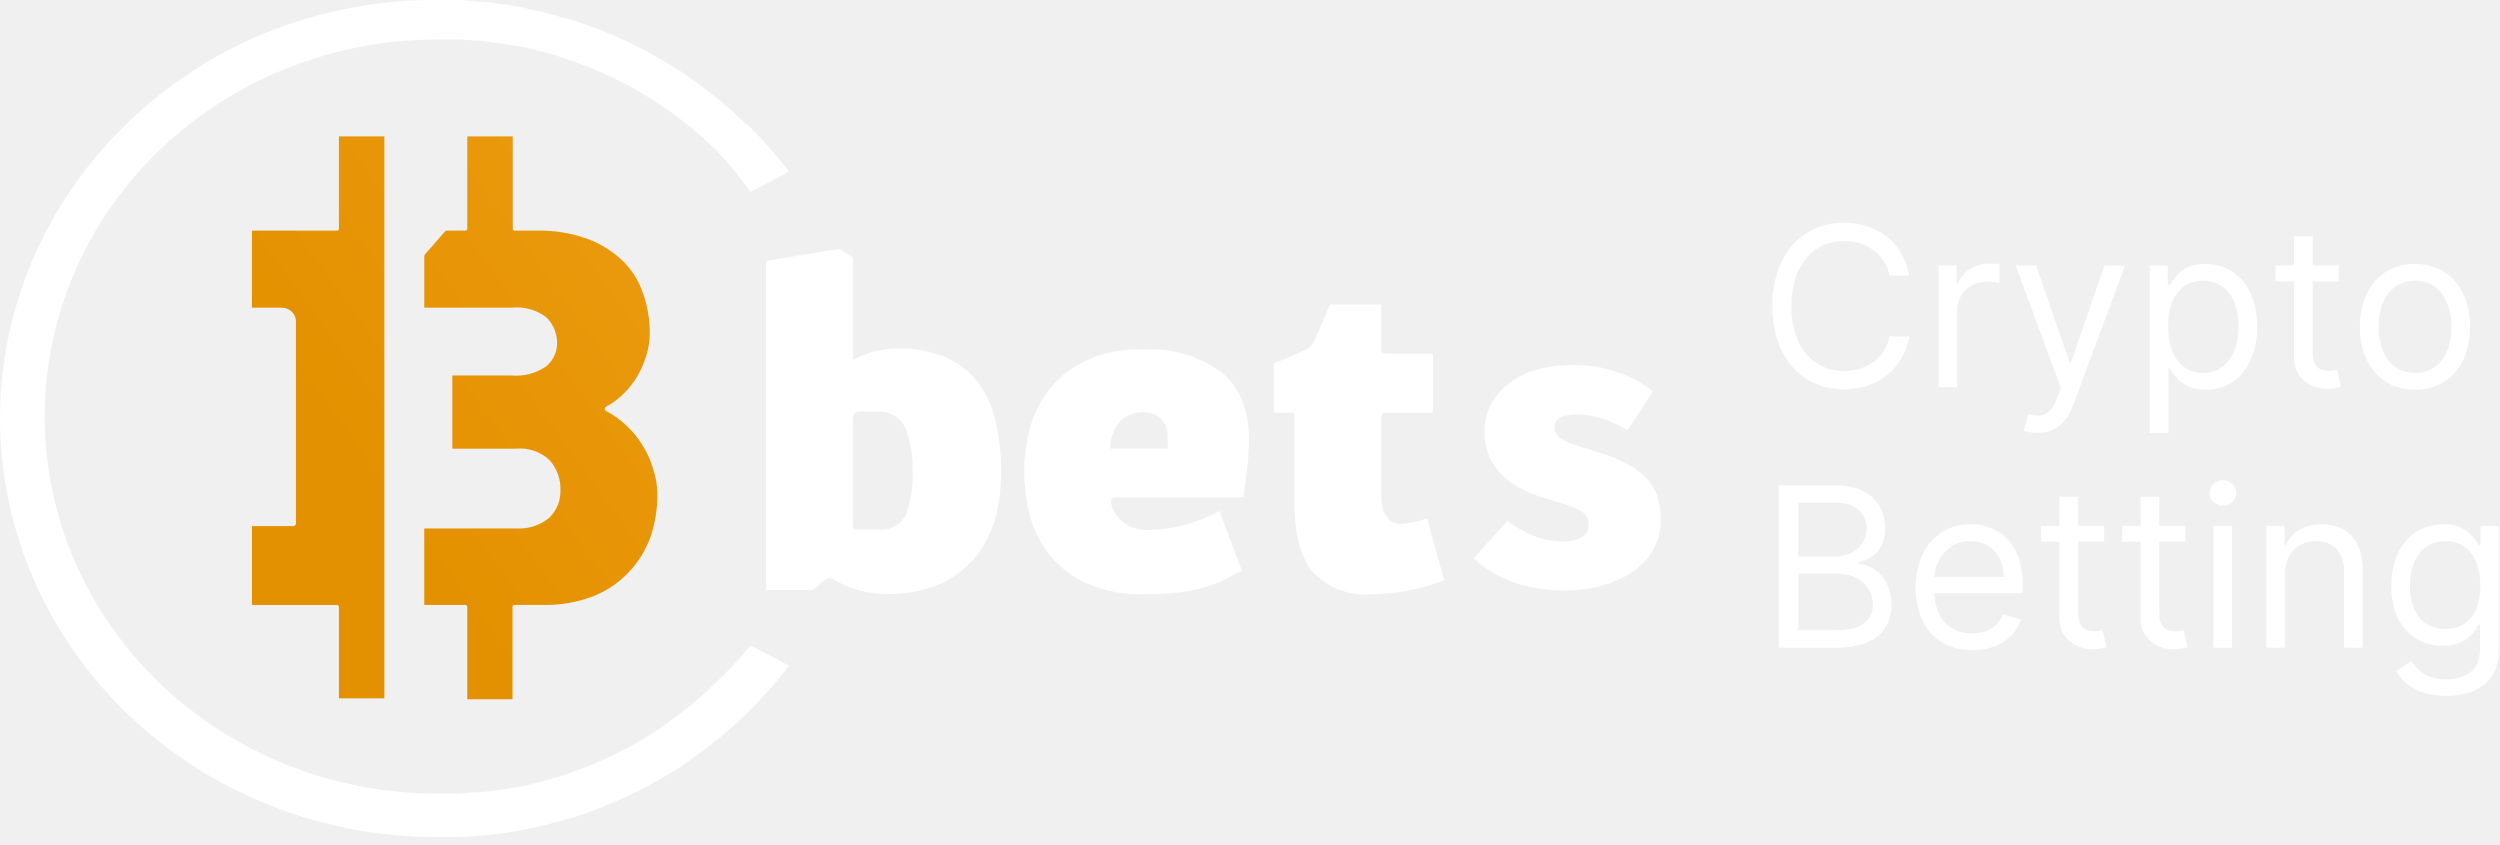
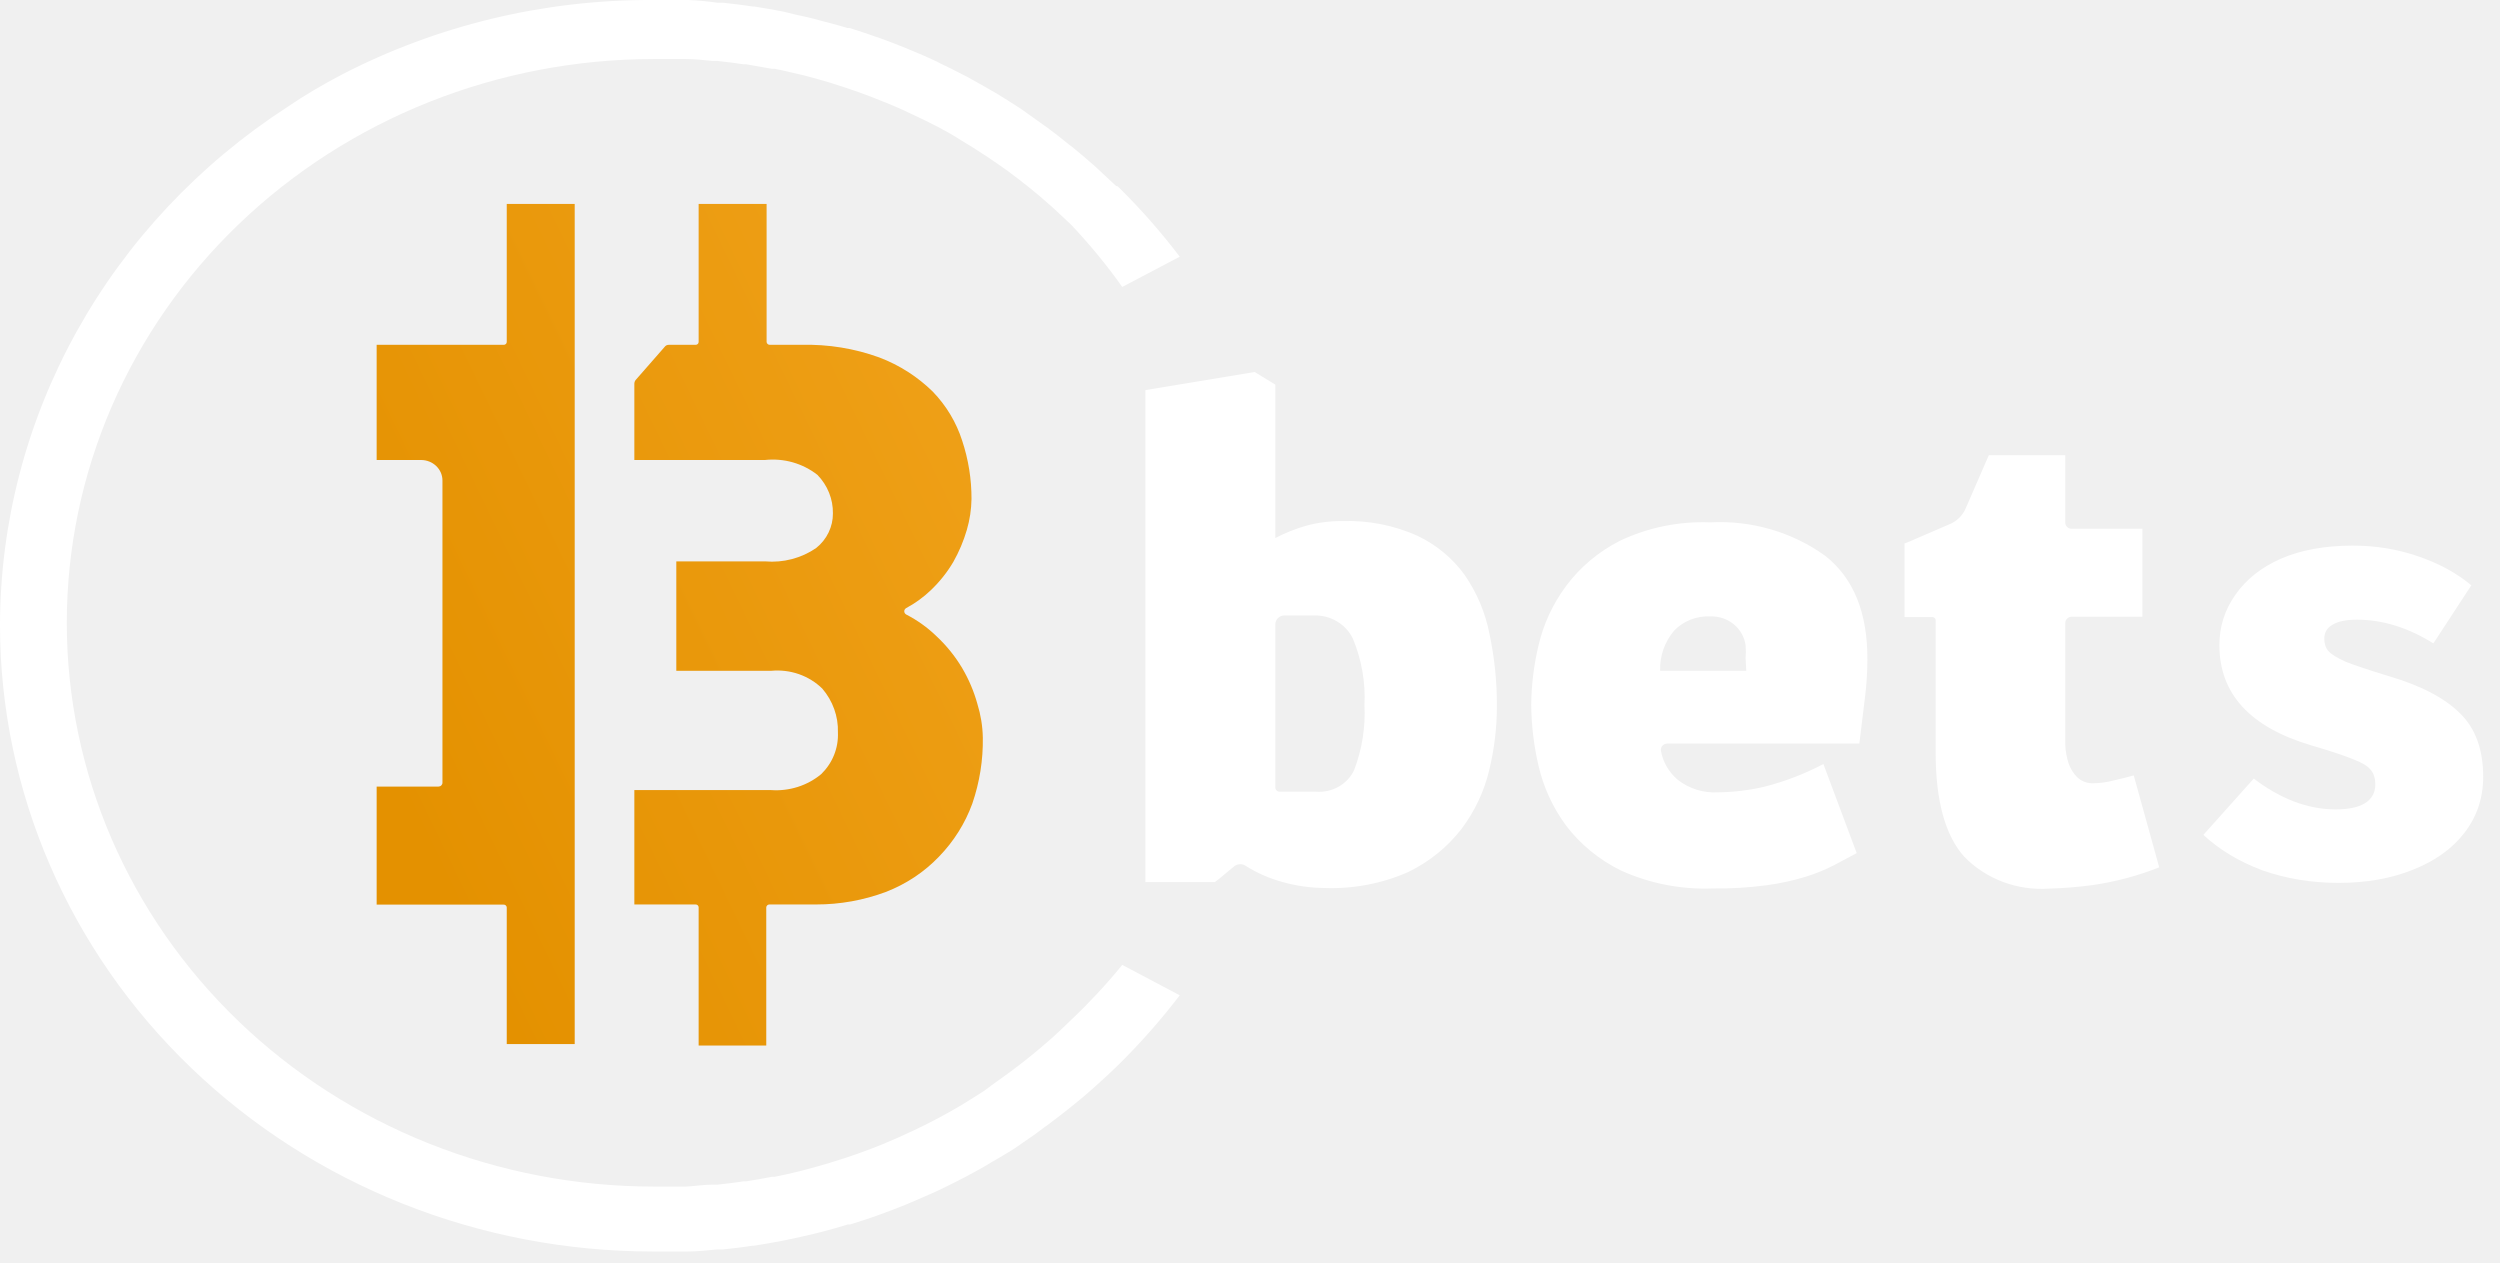
- <svg xmlns="http://www.w3.org/2000/svg" width="154" height="52" viewBox="0 0 154 52" fill="none">
-   <path d="M117.612 16.978C117.241 14.927 115.6 13.716 113.588 13.716C111.03 13.716 109.174 15.689 109.174 18.853C109.174 22.017 111.03 23.99 113.588 23.99C115.6 23.99 117.241 22.779 117.612 20.728H116.401C116.108 22.115 114.916 22.857 113.588 22.857C111.772 22.857 110.346 21.451 110.346 18.853C110.346 16.256 111.772 14.849 113.588 14.849C114.916 14.849 116.108 15.591 116.401 16.978H117.612ZM119.412 23.853H120.565V19.107C120.565 18.091 121.365 17.349 122.459 17.349C122.767 17.349 123.084 17.408 123.162 17.427V16.256C123.03 16.246 122.728 16.236 122.557 16.236C121.658 16.236 120.877 16.744 120.604 17.486H120.526V16.353H119.412V23.853ZM125.499 26.666C126.539 26.666 127.271 26.114 127.706 24.947L130.899 16.373L129.639 16.353L127.569 22.33H127.491L125.421 16.353H124.171L126.944 23.892L126.729 24.478C126.309 25.621 125.792 25.728 124.952 25.513L124.659 26.529C124.776 26.588 125.108 26.666 125.499 26.666ZM132.423 26.666H133.576V22.701H133.673C133.928 23.111 134.416 24.009 135.861 24.009C137.737 24.009 139.045 22.506 139.045 20.123C139.045 17.759 137.737 16.256 135.841 16.256C134.377 16.256 133.928 17.154 133.673 17.545H133.537V16.353H132.423V26.666ZM133.557 20.103C133.557 18.424 134.299 17.291 135.705 17.291C137.169 17.291 137.892 18.521 137.892 20.103C137.892 21.705 137.15 22.974 135.705 22.974C134.319 22.974 133.557 21.802 133.557 20.103ZM144.064 16.353H142.463V14.556H141.31V16.353H140.177V17.33H141.31V22.017C141.31 23.326 142.366 23.951 143.342 23.951C143.772 23.951 144.044 23.873 144.201 23.814L143.966 22.779C143.869 22.799 143.713 22.838 143.459 22.838C142.951 22.838 142.463 22.681 142.463 21.705V17.33H144.064V16.353ZM148.764 24.009C150.796 24.009 152.163 22.466 152.163 20.142C152.163 17.799 150.796 16.256 148.764 16.256C146.732 16.256 145.365 17.799 145.365 20.142C145.365 22.466 146.732 24.009 148.764 24.009ZM148.764 22.974C147.221 22.974 146.518 21.646 146.518 20.142C146.518 18.638 147.221 17.291 148.764 17.291C150.307 17.291 151.01 18.638 151.01 20.142C151.01 21.646 150.307 22.974 148.764 22.974ZM109.565 39.895H113.178C115.541 39.895 116.518 38.742 116.518 37.239C116.518 35.657 115.424 34.797 114.506 34.739V34.641C115.366 34.407 116.127 33.84 116.127 32.551C116.127 31.086 115.151 29.895 113.061 29.895H109.565V39.895ZM110.776 38.821V35.344H113.237C114.545 35.344 115.366 36.223 115.366 37.239C115.366 38.118 114.76 38.821 113.178 38.821H110.776ZM110.776 34.289V30.969H113.061C114.389 30.969 114.975 31.672 114.975 32.551C114.975 33.606 114.116 34.289 113.022 34.289H110.776ZM121.496 40.051C123.019 40.051 124.133 39.289 124.484 38.157L123.371 37.844C123.078 38.625 122.399 39.016 121.496 39.016C120.144 39.016 119.211 38.142 119.157 36.535H124.601V36.047C124.601 33.254 122.941 32.297 121.379 32.297C119.348 32.297 118 33.899 118 36.203C118 38.508 119.328 40.051 121.496 40.051ZM119.157 35.539C119.235 34.372 120.06 33.332 121.379 33.332C122.629 33.332 123.43 34.27 123.43 35.539H119.157ZM129.616 32.395H128.014V30.598H126.862V32.395H125.729V33.371H126.862V38.059C126.862 39.368 127.917 39.992 128.893 39.992C129.323 39.992 129.597 39.914 129.752 39.856L129.519 38.821C129.421 38.84 129.264 38.879 129.011 38.879C128.503 38.879 128.014 38.723 128.014 37.746V33.371H129.616V32.395ZM134.611 32.395H133.01V30.598H131.857V32.395H130.724V33.371H131.857V38.059C131.857 39.368 132.913 39.992 133.889 39.992C134.319 39.992 134.591 39.914 134.748 39.856L134.513 38.821C134.416 38.84 134.26 38.879 134.006 38.879C133.498 38.879 133.01 38.723 133.01 37.746V33.371H134.611V32.395ZM136.344 39.895H137.497V32.395H136.344V39.895ZM136.931 31.145C137.38 31.145 137.751 30.793 137.751 30.364C137.751 29.934 137.38 29.582 136.931 29.582C136.482 29.582 136.111 29.934 136.111 30.364C136.111 30.793 136.482 31.145 136.931 31.145ZM140.76 35.383C140.76 34.075 141.57 33.332 142.674 33.332C143.743 33.332 144.393 34.031 144.393 35.207V39.895H145.545V35.129C145.545 33.215 144.524 32.297 143.006 32.297C141.873 32.297 141.171 32.805 140.819 33.567H140.721V32.395H139.608V39.895H140.76V35.383ZM150.679 42.864C152.475 42.864 153.92 42.043 153.92 40.11V32.395H152.807V33.586H152.69C152.436 33.196 151.967 32.297 150.502 32.297C148.608 32.297 147.3 33.801 147.3 36.106C147.3 38.45 148.667 39.778 150.483 39.778C151.947 39.778 152.417 38.918 152.67 38.508H152.768V40.032C152.768 41.282 151.889 41.848 150.679 41.848C149.316 41.848 148.837 41.13 148.529 40.715L147.611 41.36C148.08 42.146 149.004 42.864 150.679 42.864ZM150.639 38.742C149.194 38.742 148.451 37.649 148.451 36.086C148.451 34.563 149.174 33.332 150.639 33.332C152.046 33.332 152.787 34.465 152.787 36.086C152.787 37.746 152.026 38.742 150.639 38.742Z" fill="white" />
-   <path d="M75.206 22.905C73.845 21.921 72.165 21.431 70.464 21.521C69.177 21.471 67.898 21.731 66.744 22.279C65.857 22.728 65.093 23.372 64.513 24.157C63.973 24.887 63.59 25.714 63.388 26.588C63.196 27.39 63.095 28.21 63.086 29.033C63.093 29.88 63.194 30.724 63.388 31.55C63.59 32.431 63.973 33.264 64.513 34.002C65.107 34.786 65.885 35.425 66.785 35.866C67.97 36.403 69.272 36.656 70.58 36.604C71.315 36.614 72.049 36.57 72.777 36.473C73.324 36.401 73.863 36.284 74.389 36.123C74.797 35.998 75.192 35.837 75.57 35.642L76.496 35.148L75.124 31.478C74.356 31.882 73.54 32.196 72.694 32.413C72.069 32.559 71.429 32.636 70.786 32.644C70.182 32.679 69.586 32.493 69.119 32.124C68.758 31.816 68.516 31.4 68.432 30.944C68.424 30.907 68.425 30.869 68.434 30.833C68.442 30.796 68.46 30.762 68.484 30.732C68.508 30.703 68.539 30.679 68.574 30.662C68.609 30.645 68.647 30.636 68.686 30.634H76.606L76.846 28.657C76.905 28.17 76.935 27.679 76.936 27.188C76.949 25.257 76.373 23.828 75.206 22.905ZM71.946 27.636H68.398C68.376 27.036 68.581 26.449 68.974 25.982C69.163 25.786 69.394 25.631 69.651 25.53C69.909 25.429 70.186 25.383 70.464 25.396C70.817 25.384 71.162 25.499 71.431 25.719C71.7 25.941 71.873 26.251 71.919 26.588C71.934 26.764 71.934 26.94 71.919 27.116L71.946 27.636ZM60.341 23.683C59.842 22.994 59.169 22.438 58.385 22.068C57.421 21.638 56.365 21.433 55.303 21.468C54.8 21.464 54.298 21.528 53.814 21.66C53.373 21.786 52.948 21.956 52.544 22.167V15.848L51.693 15.327L47.191 16.072V36.341H50.053C50.204 36.242 50.595 35.893 50.863 35.682C50.931 35.632 51.014 35.605 51.099 35.605C51.185 35.605 51.268 35.632 51.336 35.682C51.802 35.974 52.311 36.196 52.846 36.341C53.399 36.497 53.972 36.579 54.548 36.585C55.744 36.632 56.934 36.407 58.021 35.926C58.888 35.506 59.64 34.896 60.217 34.147C60.762 33.422 61.15 32.6 61.356 31.728C61.566 30.864 61.672 29.98 61.672 29.092C61.677 28.099 61.575 27.108 61.37 26.134C61.203 25.258 60.853 24.424 60.341 23.683ZM55.79 31.728C55.656 32.014 55.432 32.253 55.151 32.412C54.87 32.571 54.544 32.643 54.219 32.618H52.723C52.675 32.618 52.63 32.6 52.596 32.568C52.563 32.535 52.544 32.492 52.544 32.446V25.719C52.544 25.622 52.584 25.53 52.655 25.462C52.725 25.394 52.822 25.356 52.922 25.356H54.116C54.456 25.344 54.792 25.428 55.081 25.6C55.371 25.771 55.601 26.021 55.742 26.318C56.102 27.187 56.263 28.119 56.216 29.053C56.262 29.963 56.117 30.873 55.79 31.728ZM87.91 31.946C87.631 32.025 87.342 32.097 87.045 32.163C86.794 32.229 86.536 32.265 86.276 32.269C86.151 32.277 86.025 32.261 85.907 32.22C85.789 32.179 85.681 32.115 85.59 32.031C85.424 31.867 85.3 31.669 85.226 31.451C85.147 31.206 85.101 30.951 85.089 30.694C85.089 30.424 85.089 30.166 85.089 29.936V25.659C85.091 25.592 85.12 25.529 85.17 25.482C85.22 25.435 85.287 25.409 85.357 25.409H88.267V21.785H85.343C85.275 21.783 85.21 21.756 85.163 21.709C85.115 21.662 85.089 21.6 85.089 21.534V18.754H81.939L80.985 20.948C80.922 21.096 80.829 21.231 80.711 21.344C80.593 21.457 80.453 21.547 80.299 21.607L78.926 22.2C78.782 22.266 78.631 22.332 78.466 22.391V25.422H79.612C79.631 25.422 79.649 25.426 79.666 25.433C79.683 25.44 79.699 25.45 79.712 25.463C79.725 25.476 79.735 25.491 79.741 25.508C79.748 25.525 79.75 25.543 79.749 25.561V31.01C79.749 32.987 80.141 34.417 80.923 35.293C81.367 35.75 81.912 36.105 82.517 36.333C83.123 36.561 83.774 36.656 84.423 36.611C85.023 36.594 85.621 36.545 86.215 36.466C87.157 36.329 88.079 36.083 88.96 35.735L87.91 31.946Z" fill="white" />
+ <svg xmlns="http://www.w3.org/2000/svg" width="103" height="52" viewBox="0 0 103 52" fill="none">
+   <path d="M75.206 22.905C73.845 21.921 72.165 21.431 70.464 21.521C69.177 21.471 67.898 21.731 66.744 22.279C65.857 22.728 65.093 23.372 64.513 24.157C63.973 24.887 63.59 25.714 63.388 26.588C63.196 27.39 63.095 28.21 63.086 29.033C63.093 29.88 63.194 30.724 63.388 31.55C63.59 32.431 63.973 33.264 64.513 34.002C65.107 34.786 65.886 35.425 66.785 35.866C67.97 36.403 69.272 36.656 70.58 36.604C71.315 36.614 72.049 36.57 72.777 36.473C73.324 36.401 73.863 36.284 74.389 36.123C74.797 35.998 75.192 35.837 75.57 35.642L76.496 35.148L75.124 31.478C74.356 31.882 73.54 32.196 72.694 32.413C72.069 32.559 71.429 32.636 70.786 32.644C70.182 32.679 69.586 32.493 69.119 32.124C68.758 31.816 68.516 31.4 68.432 30.944C68.424 30.907 68.425 30.869 68.434 30.833C68.442 30.796 68.46 30.762 68.484 30.732C68.508 30.703 68.539 30.679 68.574 30.662C68.609 30.645 68.647 30.636 68.686 30.634H76.606L76.846 28.657C76.905 28.17 76.935 27.679 76.936 27.188C76.949 25.257 76.373 23.828 75.206 22.905ZM71.946 27.636H68.398C68.376 27.036 68.581 26.449 68.974 25.982C69.163 25.786 69.394 25.631 69.651 25.53C69.909 25.429 70.186 25.383 70.464 25.396C70.817 25.384 71.162 25.499 71.431 25.719C71.7 25.941 71.873 26.251 71.919 26.588C71.934 26.764 71.934 26.94 71.919 27.116L71.946 27.636ZM60.341 23.683C59.842 22.994 59.169 22.438 58.385 22.068C57.421 21.638 56.365 21.433 55.303 21.468C54.8 21.464 54.298 21.528 53.814 21.66C53.373 21.786 52.948 21.956 52.544 22.167V15.848L51.693 15.327L47.191 16.072V36.341H50.053C50.204 36.242 50.595 35.893 50.863 35.682C50.931 35.632 51.014 35.605 51.099 35.605C51.185 35.605 51.268 35.632 51.336 35.682C51.802 35.974 52.311 36.196 52.846 36.341C53.399 36.497 53.972 36.579 54.548 36.585C55.744 36.632 56.934 36.407 58.021 35.926C58.888 35.506 59.64 34.896 60.217 34.147C60.762 33.422 61.15 32.6 61.356 31.728C61.566 30.864 61.672 29.98 61.672 29.092C61.677 28.099 61.575 27.108 61.37 26.134C61.203 25.258 60.853 24.424 60.341 23.683ZM55.79 31.728C55.656 32.014 55.432 32.253 55.151 32.412C54.87 32.571 54.544 32.643 54.219 32.618H52.723C52.675 32.618 52.63 32.6 52.596 32.568C52.563 32.535 52.544 32.492 52.544 32.446V25.719C52.544 25.622 52.584 25.53 52.655 25.462C52.725 25.394 52.822 25.356 52.922 25.356H54.116C54.456 25.344 54.792 25.428 55.081 25.6C55.371 25.771 55.601 26.021 55.742 26.318C56.102 27.187 56.263 28.119 56.216 29.053C56.262 29.963 56.117 30.873 55.79 31.728ZM87.91 31.946C87.631 32.025 87.342 32.097 87.045 32.163C86.794 32.229 86.536 32.265 86.276 32.269C86.151 32.277 86.025 32.261 85.907 32.22C85.789 32.179 85.681 32.115 85.59 32.031C85.424 31.867 85.3 31.669 85.226 31.451C85.147 31.206 85.101 30.951 85.089 30.694C85.089 30.424 85.089 30.166 85.089 29.936V25.659C85.091 25.592 85.12 25.529 85.17 25.482C85.22 25.435 85.287 25.409 85.357 25.409H88.267V21.785H85.343C85.275 21.783 85.21 21.756 85.163 21.709C85.115 21.662 85.089 21.6 85.089 21.534V18.754H81.939L80.985 20.948C80.922 21.096 80.829 21.231 80.711 21.344C80.593 21.457 80.453 21.547 80.299 21.607L78.926 22.2C78.782 22.266 78.631 22.332 78.466 22.391V25.422H79.612C79.631 25.422 79.649 25.426 79.666 25.433C79.683 25.44 79.699 25.45 79.712 25.463C79.725 25.476 79.735 25.491 79.741 25.508C79.748 25.525 79.75 25.543 79.749 25.561V31.01C79.749 32.987 80.141 34.417 80.923 35.293C81.367 35.75 81.912 36.105 82.517 36.333C83.123 36.561 83.774 36.656 84.423 36.611C85.023 36.594 85.621 36.545 86.215 36.466C87.157 36.329 88.079 36.083 88.96 35.735L87.91 31.946Z" fill="white" />
  <path d="M44.13 42.021C43.869 42.278 43.601 42.528 43.334 42.772L43.279 42.818C42.723 43.312 42.133 43.787 41.529 44.228C41.233 44.446 40.931 44.65 40.623 44.887L40.54 44.947C40.231 45.144 39.923 45.342 39.607 45.533C38.962 45.915 38.303 46.265 37.617 46.587L37.5 46.64C37.177 46.792 36.848 46.943 36.519 47.075L36.402 47.128C35.716 47.405 35.029 47.655 34.302 47.872L34.178 47.912C33.835 48.017 33.492 48.11 33.142 48.202L32.97 48.248C32.62 48.334 32.284 48.413 31.913 48.485H31.797C31.454 48.551 31.11 48.617 30.747 48.67H30.644C30.28 48.722 29.957 48.769 29.559 48.808H29.354C28.997 48.808 28.633 48.867 28.269 48.887H28.091C27.706 48.887 27.329 48.887 26.945 48.887C20.528 48.887 14.375 46.44 9.838 42.084C5.301 37.728 2.752 31.82 2.752 25.659C2.752 19.499 5.301 13.591 9.838 9.235C14.375 4.879 20.528 2.432 26.945 2.432C27.329 2.432 27.706 2.432 28.091 2.432H28.269C28.633 2.432 28.997 2.478 29.354 2.511H29.559C29.923 2.55 30.28 2.596 30.644 2.649H30.747L31.797 2.834H31.913C32.263 2.9 32.6 2.985 32.97 3.071L33.142 3.11C33.492 3.203 33.828 3.295 34.178 3.4L34.302 3.44C35.016 3.66 35.716 3.91 36.402 4.191L36.519 4.237C36.848 4.376 37.205 4.521 37.5 4.672L37.617 4.725C38.303 5.048 38.989 5.384 39.607 5.786C39.923 5.97 40.231 6.168 40.54 6.372L40.623 6.425C40.931 6.629 41.233 6.84 41.529 7.051C42.133 7.499 42.723 7.967 43.279 8.468L43.334 8.514L44.13 9.258C44.893 10.065 45.597 10.921 46.237 11.822L48.605 10.576C47.827 9.552 46.974 8.583 46.051 7.677L45.983 7.664L45.173 6.906L45.049 6.794C44.768 6.543 44.48 6.306 44.185 6.062L44.02 5.937C43.725 5.693 43.423 5.463 43.114 5.232L43.025 5.173C42.723 4.955 42.414 4.738 42.105 4.514L41.995 4.441C41.673 4.231 41.35 4.026 41.021 3.829L40.835 3.723C40.506 3.526 40.149 3.341 39.833 3.157L39.71 3.097C39.38 2.919 39.024 2.748 38.694 2.59L38.598 2.537C38.248 2.372 37.912 2.221 37.527 2.069L37.328 1.984C36.971 1.839 36.608 1.7 36.244 1.568L36.086 1.516C35.722 1.384 35.359 1.265 34.995 1.153H34.906C34.528 1.035 34.144 0.936 33.76 0.837L33.547 0.778C33.183 0.679 32.806 0.62 32.421 0.514L32.257 0.475C31.872 0.402 31.481 0.33 31.09 0.27H31.035C30.596 0.204 30.198 0.158 29.786 0.112H29.552C29.161 0.053 28.763 0.02 28.358 0H28.139C27.72 0 27.294 0 26.876 0C22.409 -0.016 18.009 1.042 14.076 3.077C13.314 3.479 12.573 3.908 11.859 4.395C8.213 6.754 5.225 9.936 3.157 13.662C1.089 17.387 0.005 21.543 0 25.765C0.007 32.606 2.841 39.164 7.88 44.001C12.919 48.838 19.751 51.557 26.876 51.562C27.294 51.562 27.72 51.562 28.139 51.562H28.358C28.763 51.562 29.161 51.51 29.552 51.477H29.786C30.191 51.437 30.596 51.385 31.001 51.325H31.055C31.447 51.266 31.838 51.194 32.222 51.121L32.421 51.081C32.806 51.002 33.183 50.917 33.567 50.825L33.78 50.772C34.164 50.673 34.549 50.568 34.926 50.449H35.016C35.377 50.339 35.741 50.22 36.107 50.093L36.265 50.034C36.628 49.902 36.992 49.764 37.349 49.619L37.548 49.533C37.905 49.388 38.234 49.23 38.619 49.065L38.715 49.019C39.058 48.854 39.401 48.683 39.73 48.512L39.854 48.446C40.19 48.268 40.54 48.077 40.856 47.879L41.041 47.774C41.371 47.576 41.728 47.378 42.016 47.167L42.126 47.088C42.434 46.884 42.743 46.666 43.045 46.429L43.135 46.37C43.443 46.139 43.745 45.909 44.041 45.672L44.205 45.54C44.503 45.303 44.791 45.059 45.07 44.808L45.194 44.696C45.468 44.453 45.736 44.202 46.003 43.945C46.016 43.927 46.032 43.911 46.051 43.899C46.972 42.993 47.825 42.027 48.605 41.006L46.237 39.754C45.586 40.553 44.882 41.31 44.13 42.021Z" fill="white" />
-   <path d="M20.747 14.207H15.518V18.952H17.35C17.583 18.952 17.806 19.041 17.971 19.199C18.136 19.357 18.229 19.571 18.229 19.795V32.249C18.229 32.291 18.211 32.331 18.18 32.361C18.149 32.391 18.107 32.407 18.064 32.407H15.518V37.27H20.747C20.764 37.269 20.781 37.272 20.797 37.277C20.812 37.283 20.827 37.291 20.839 37.303C20.851 37.314 20.861 37.327 20.868 37.342C20.874 37.357 20.878 37.373 20.878 37.389V43.016H23.678V8.402H20.878V14.089C20.878 14.105 20.874 14.121 20.868 14.136C20.861 14.15 20.851 14.164 20.839 14.175C20.827 14.186 20.812 14.195 20.797 14.2C20.781 14.206 20.764 14.208 20.747 14.207Z" fill="url(#paint0_linear_313_697)" />
-   <path d="M40.266 28.994C40.124 28.48 39.914 27.987 39.641 27.524C39.353 27.039 38.995 26.596 38.578 26.207C38.212 25.852 37.793 25.553 37.335 25.317C37.311 25.304 37.291 25.285 37.277 25.261C37.263 25.238 37.255 25.212 37.255 25.185C37.255 25.158 37.263 25.132 37.277 25.109C37.291 25.086 37.311 25.067 37.335 25.053C37.708 24.853 38.049 24.605 38.351 24.315C38.714 23.969 39.026 23.577 39.278 23.149C39.514 22.731 39.7 22.289 39.834 21.831C39.955 21.417 40.019 20.989 40.026 20.559C40.029 19.743 39.899 18.932 39.641 18.154C39.401 17.404 38.989 16.715 38.433 16.138C37.81 15.525 37.06 15.044 36.23 14.728C35.207 14.356 34.119 14.179 33.025 14.207H31.714C31.681 14.207 31.649 14.195 31.625 14.173C31.6 14.151 31.586 14.121 31.584 14.089V8.402H28.784V14.089C28.784 14.105 28.78 14.121 28.774 14.136C28.767 14.15 28.758 14.164 28.745 14.175C28.733 14.186 28.719 14.195 28.703 14.2C28.687 14.206 28.67 14.208 28.654 14.207H27.556C27.528 14.206 27.5 14.21 27.474 14.221C27.448 14.231 27.424 14.247 27.405 14.267L26.217 15.624C26.165 15.673 26.136 15.739 26.135 15.808V18.952H31.515C31.9 18.91 32.29 18.943 32.661 19.048C33.032 19.154 33.378 19.329 33.677 19.564C34.096 19.994 34.325 20.564 34.316 21.152C34.318 21.424 34.257 21.692 34.138 21.938C34.02 22.184 33.846 22.402 33.629 22.576C33.019 22.997 32.271 23.194 31.522 23.129H27.864V27.637H31.776C32.161 27.601 32.549 27.648 32.913 27.774C33.276 27.901 33.605 28.104 33.876 28.368C34.312 28.875 34.542 29.516 34.522 30.173C34.536 30.49 34.483 30.806 34.365 31.102C34.247 31.398 34.066 31.667 33.835 31.893C33.554 32.127 33.227 32.306 32.874 32.419C32.521 32.532 32.148 32.578 31.776 32.552H26.135V37.264H28.654C28.67 37.263 28.687 37.265 28.703 37.271C28.719 37.276 28.733 37.285 28.745 37.296C28.758 37.307 28.767 37.32 28.774 37.335C28.78 37.35 28.784 37.366 28.784 37.382V43.075H31.57V37.382C31.572 37.35 31.587 37.32 31.611 37.298C31.635 37.276 31.667 37.264 31.701 37.264H33.629C34.608 37.265 35.579 37.09 36.491 36.75C37.327 36.428 38.078 35.93 38.687 35.293C39.298 34.663 39.765 33.918 40.06 33.106C40.361 32.228 40.508 31.308 40.492 30.384C40.483 29.913 40.406 29.445 40.266 28.994Z" fill="url(#paint1_linear_313_697)" />
+   <path d="M20.747 14.207H15.518V18.952H17.35C17.583 18.952 17.806 19.041 17.971 19.199C18.136 19.357 18.229 19.571 18.229 19.795V32.249C18.229 32.291 18.211 32.331 18.18 32.361C18.149 32.391 18.107 32.407 18.064 32.407H15.518V37.27H20.747C20.764 37.269 20.781 37.272 20.797 37.277C20.812 37.283 20.827 37.291 20.839 37.303C20.851 37.314 20.861 37.327 20.868 37.342C20.874 37.357 20.878 37.373 20.878 37.389V43.016H23.678V8.402H20.878V14.089C20.878 14.105 20.874 14.121 20.868 14.136C20.861 14.15 20.851 14.164 20.839 14.175C20.827 14.186 20.812 14.195 20.797 14.2C20.781 14.206 20.764 14.208 20.747 14.207Z" fill="url(#paint0_linear_375_3542)" />
+   <path d="M40.266 28.994C40.124 28.48 39.914 27.987 39.641 27.524C39.353 27.039 38.995 26.596 38.578 26.207C38.212 25.852 37.793 25.553 37.335 25.317C37.311 25.304 37.291 25.285 37.277 25.261C37.263 25.238 37.255 25.212 37.255 25.185C37.255 25.158 37.263 25.132 37.277 25.109C37.291 25.086 37.311 25.067 37.335 25.053C37.708 24.853 38.049 24.605 38.351 24.315C38.714 23.969 39.026 23.577 39.278 23.149C39.514 22.731 39.7 22.289 39.834 21.831C39.955 21.417 40.019 20.989 40.026 20.559C40.029 19.743 39.899 18.932 39.641 18.154C39.401 17.404 38.989 16.715 38.433 16.138C37.81 15.525 37.06 15.044 36.23 14.728C35.207 14.356 34.119 14.179 33.025 14.207H31.714C31.681 14.207 31.649 14.195 31.625 14.173C31.6 14.151 31.586 14.121 31.584 14.089V8.402H28.784V14.089C28.784 14.105 28.78 14.121 28.774 14.136C28.767 14.15 28.758 14.164 28.745 14.175C28.733 14.186 28.719 14.195 28.703 14.2C28.687 14.206 28.67 14.208 28.654 14.207H27.556C27.528 14.206 27.5 14.21 27.474 14.221C27.448 14.231 27.424 14.247 27.405 14.267L26.217 15.624C26.165 15.673 26.136 15.739 26.135 15.808V18.952H31.515C31.9 18.91 32.29 18.943 32.661 19.048C33.032 19.154 33.378 19.329 33.677 19.564C34.096 19.994 34.325 20.564 34.316 21.152C34.318 21.424 34.257 21.692 34.138 21.938C34.02 22.184 33.846 22.402 33.629 22.576C33.019 22.997 32.271 23.194 31.522 23.129H27.864V27.637H31.776C32.161 27.601 32.549 27.648 32.913 27.774C33.276 27.901 33.605 28.104 33.876 28.368C34.312 28.875 34.542 29.516 34.522 30.173C34.536 30.49 34.483 30.806 34.365 31.102C34.247 31.398 34.066 31.667 33.835 31.893C33.554 32.127 33.227 32.306 32.874 32.419C32.521 32.532 32.148 32.578 31.776 32.552H26.135V37.264H28.654C28.67 37.263 28.687 37.265 28.703 37.271C28.719 37.276 28.733 37.285 28.745 37.296C28.758 37.307 28.767 37.32 28.774 37.335C28.78 37.35 28.784 37.366 28.784 37.382V43.075H31.57V37.382C31.572 37.35 31.587 37.32 31.611 37.298C31.635 37.276 31.667 37.264 31.701 37.264H33.629C34.608 37.265 35.579 37.09 36.491 36.75C37.327 36.428 38.078 35.93 38.687 35.293C39.298 34.663 39.765 33.918 40.06 33.106C40.361 32.228 40.508 31.308 40.492 30.384C40.483 29.913 40.406 29.445 40.266 28.994Z" fill="url(#paint1_linear_375_3542)" />
  <path d="M96.934 22.479C97.878 22.479 98.773 22.625 99.62 22.918C100.483 23.211 101.216 23.61 101.818 24.115L100.255 26.508C99.213 25.857 98.163 25.531 97.105 25.531C96.649 25.531 96.307 25.605 96.079 25.751C95.867 25.881 95.761 26.069 95.761 26.313C95.761 26.524 95.818 26.695 95.932 26.826C96.046 26.956 96.282 27.102 96.641 27.265C97.015 27.412 97.601 27.607 98.399 27.852C99.734 28.242 100.719 28.755 101.354 29.39C101.989 30.009 102.307 30.88 102.307 32.003C102.307 32.883 102.046 33.656 101.525 34.324C101.02 34.975 100.312 35.48 99.4 35.838C98.505 36.196 97.487 36.375 96.347 36.375C95.24 36.375 94.198 36.204 93.221 35.862C92.261 35.504 91.447 35.016 90.779 34.397L92.855 32.077C93.36 32.467 93.897 32.777 94.467 33.005C95.053 33.233 95.639 33.347 96.225 33.347C96.746 33.347 97.145 33.265 97.422 33.102C97.715 32.923 97.862 32.663 97.862 32.321C97.862 32.06 97.797 31.857 97.666 31.71C97.552 31.564 97.324 31.425 96.983 31.295C96.641 31.148 96.054 30.953 95.224 30.709C92.7 29.96 91.439 28.584 91.439 26.581C91.439 25.816 91.658 25.124 92.098 24.506C92.538 23.871 93.164 23.374 93.978 23.016C94.809 22.658 95.794 22.479 96.934 22.479Z" fill="white" />
  <defs>
-     <linearGradient id="paint0_linear_313_697" x1="113.583" y1="-7.617" x2="35.95" y2="48.744" gradientUnits="userSpaceOnUse">
+     <linearGradient id="paint0_linear_375_3542" x1="75.495" y1="-7.617" x2="11.581" y2="23.225" gradientUnits="userSpaceOnUse">
      <stop stop-color="#FFB639" />
      <stop offset="1" stop-color="#E49100" />
    </linearGradient>
-     <linearGradient id="paint1_linear_313_697" x1="113.583" y1="-7.617" x2="35.95" y2="48.744" gradientUnits="userSpaceOnUse">
+     <linearGradient id="paint1_linear_375_3542" x1="75.495" y1="-7.617" x2="11.581" y2="23.225" gradientUnits="userSpaceOnUse">
      <stop stop-color="#FFB639" />
      <stop offset="1" stop-color="#E49100" />
    </linearGradient>
  </defs>
</svg>
